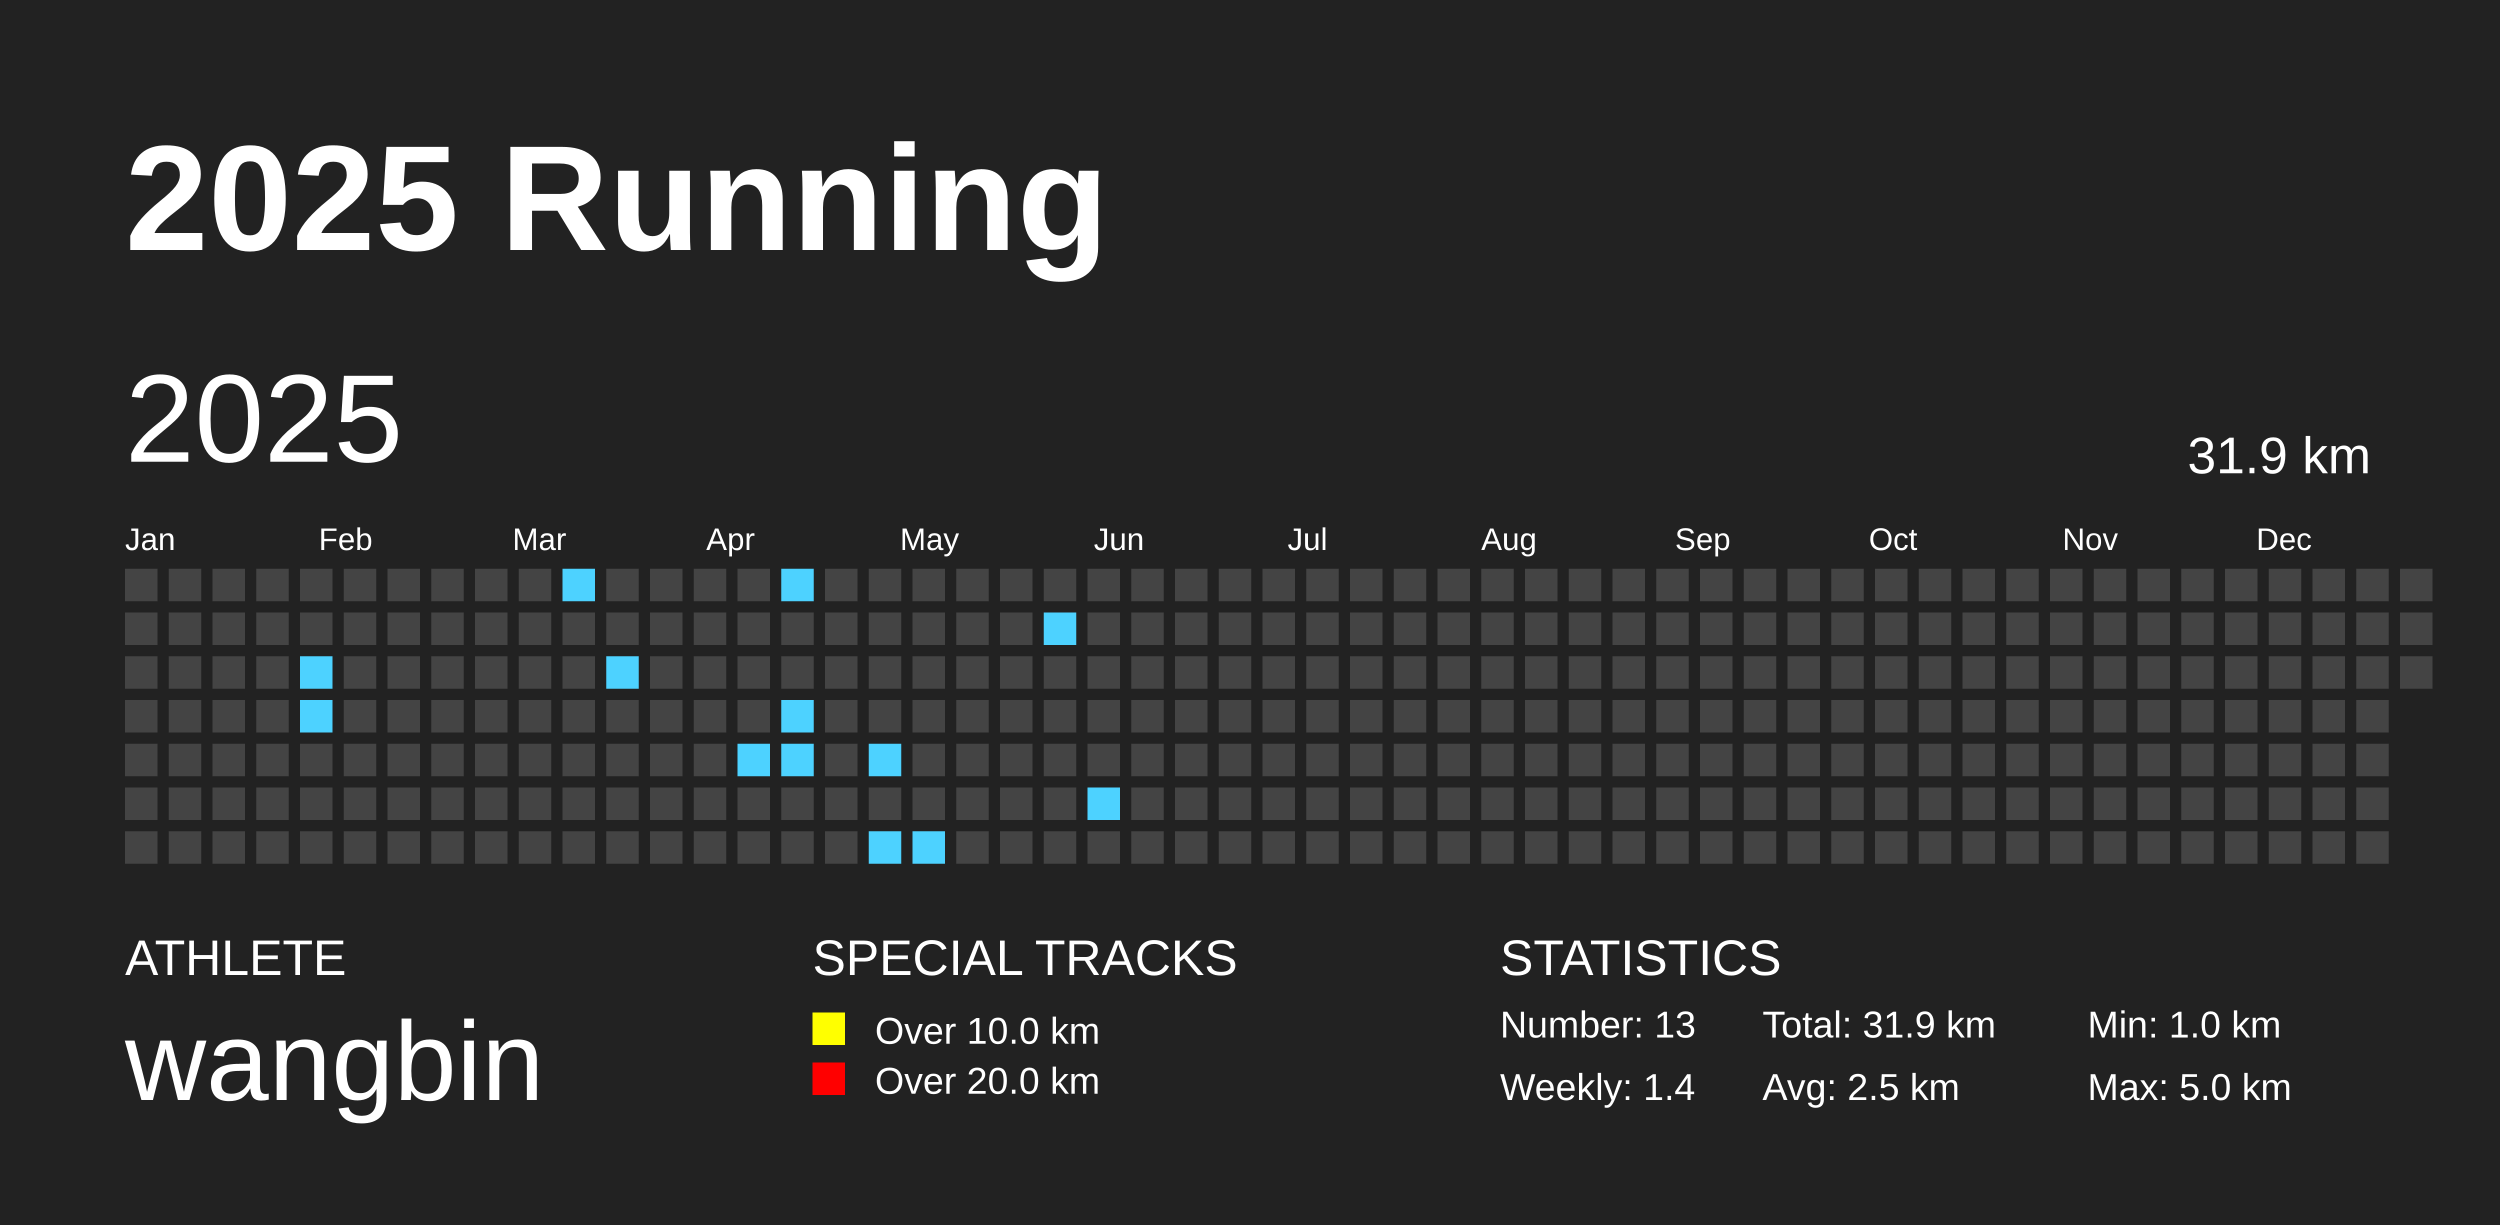
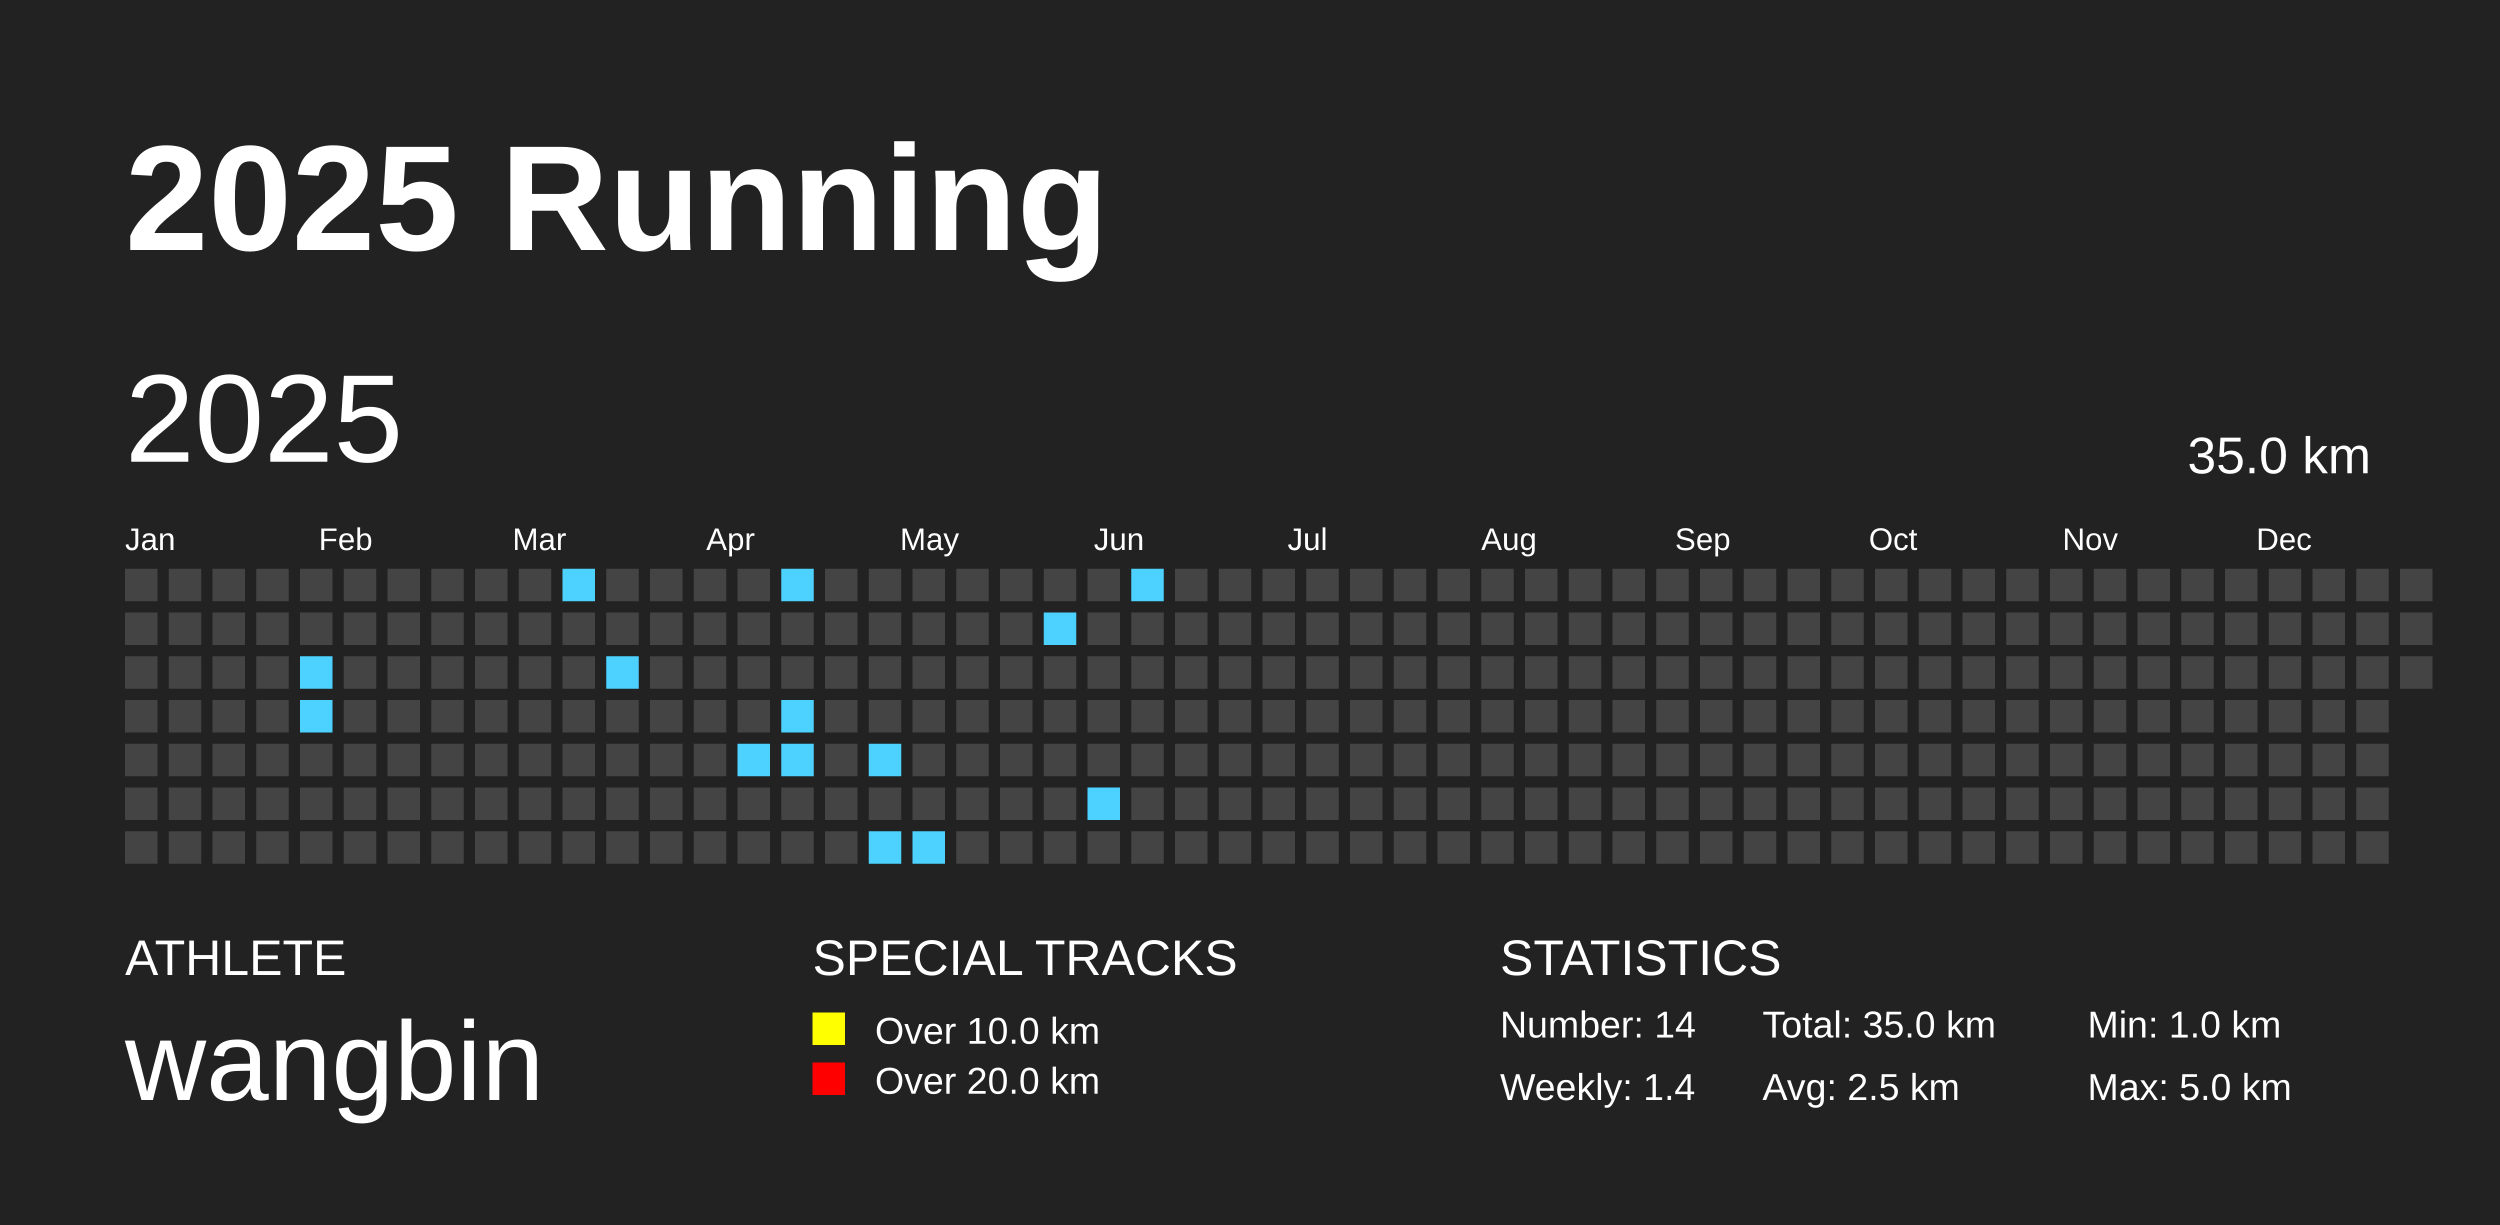
<svg xmlns="http://www.w3.org/2000/svg" baseProfile="full" height="98mm" version="1.1" viewBox="0,0,200,98" width="200mm">
  <defs />
  <rect fill="#222222" height="98" width="200" x="0" y="0" />
  <text fill="#FFFFFF" style="font-size:12px; font-family:Arial; font-weight:bold;" x="10" y="20">2025 Running</text>
  <text fill="#FFFFFF" style="font-size:4px; font-family:Arial" x="10" y="78">ATHLETE</text>
  <text fill="#FFFFFF" style="font-size:9px; font-family:Arial" x="10" y="88">wangbin</text>
  <text fill="#FFFFFF" style="font-size:4px; font-family:Arial" x="65" y="78">SPECIAL TRACKS</text>
  <rect fill="yellow" height="2.6" width="2.6" x="65" y="81" />
  <text fill="#FFFFFF" style="font-size:3px; font-family:Arial" x="70" y="83.5">Over 10.0 km</text>
  <rect fill="red" height="2.6" width="2.6" x="65" y="85" />
  <text fill="#FFFFFF" style="font-size:3px; font-family:Arial" x="70" y="87.5">Over 20.0 km</text>
  <text fill="#FFFFFF" style="font-size:4px; font-family:Arial" x="120" y="78">STATISTICS</text>
-   <text fill="#FFFFFF" style="font-size:3px; font-family:Arial" x="120" y="83">Number: 13</text>
+   <text fill="#FFFFFF" style="font-size:3px; font-family:Arial" x="120" y="83">Number: 14</text>
  <text fill="#FFFFFF" style="font-size:3px; font-family:Arial" x="120" y="88">Weekly: 1.4</text>
-   <text fill="#FFFFFF" style="font-size:3px; font-family:Arial" x="141" y="83">Total: 31.9 km</text>
+   <text fill="#FFFFFF" style="font-size:3px; font-family:Arial" x="141" y="83">Total: 35.0 km</text>
  <text fill="#FFFFFF" style="font-size:3px; font-family:Arial" x="141" y="88">Avg: 2.5 km</text>
  <text fill="#FFFFFF" style="font-size:3px; font-family:Arial" x="167" y="83">Min: 1.0 km</text>
  <text fill="#FFFFFF" style="font-size:3px; font-family:Arial" x="167" y="88">Max: 5.0 km</text>
  <text dominant-baseline="hanging" fill="#FFFFFF" style="font-size:10.0px; font-family:Arial;" x="10" y="30">2025</text>
-   <text dominant-baseline="hanging" fill="#FFFFFF" style="font-size:4.125px; font-family:Arial;" x="175" y="35">31.9 km</text>
+   <text dominant-baseline="hanging" fill="#FFFFFF" style="font-size:4.125px; font-family:Arial;" x="175" y="35">35.0 km</text>
  <text fill="#FFFFFF" style="font-size:2.5px; font-family:Arial" x="10.0" y="44">Jan</text>
  <text fill="#FFFFFF" style="font-size:2.5px; font-family:Arial" x="25.5" y="44">Feb</text>
  <text fill="#FFFFFF" style="font-size:2.5px; font-family:Arial" x="41.0" y="44">Mar</text>
  <text fill="#FFFFFF" style="font-size:2.5px; font-family:Arial" x="56.5" y="44">Apr</text>
  <text fill="#FFFFFF" style="font-size:2.5px; font-family:Arial" x="72.0" y="44">May</text>
  <text fill="#FFFFFF" style="font-size:2.5px; font-family:Arial" x="87.5" y="44">Jun</text>
  <text fill="#FFFFFF" style="font-size:2.5px; font-family:Arial" x="103.0" y="44">Jul</text>
  <text fill="#FFFFFF" style="font-size:2.5px; font-family:Arial" x="118.5" y="44">Aug</text>
  <text fill="#FFFFFF" style="font-size:2.5px; font-family:Arial" x="134.0" y="44">Sep</text>
  <text fill="#FFFFFF" style="font-size:2.5px; font-family:Arial" x="149.5" y="44">Oct</text>
  <text fill="#FFFFFF" style="font-size:2.5px; font-family:Arial" x="165.0" y="44">Nov</text>
  <text fill="#FFFFFF" style="font-size:2.5px; font-family:Arial" x="180.5" y="44">Dec</text>
  <rect fill="#444444" height="2.6" width="2.6" x="10.0" y="45.5" />
  <rect fill="#444444" height="2.6" width="2.6" x="10.0" y="49.0" />
  <rect fill="#444444" height="2.6" width="2.6" x="10.0" y="52.5" />
  <rect fill="#444444" height="2.6" width="2.6" x="10.0" y="56.0" />
  <rect fill="#444444" height="2.6" width="2.6" x="10.0" y="59.5" />
  <rect fill="#444444" height="2.6" width="2.6" x="10.0" y="63.0" />
  <rect fill="#444444" height="2.6" width="2.6" x="10.0" y="66.5" />
  <rect fill="#444444" height="2.6" width="2.6" x="13.5" y="45.5" />
  <rect fill="#444444" height="2.6" width="2.6" x="13.5" y="49.0" />
  <rect fill="#444444" height="2.6" width="2.6" x="13.5" y="52.5" />
  <rect fill="#444444" height="2.6" width="2.6" x="13.5" y="56.0" />
  <rect fill="#444444" height="2.6" width="2.6" x="13.5" y="59.5" />
  <rect fill="#444444" height="2.6" width="2.6" x="13.5" y="63.0" />
  <rect fill="#444444" height="2.6" width="2.6" x="13.5" y="66.5" />
  <rect fill="#444444" height="2.6" width="2.6" x="17.0" y="45.5" />
  <rect fill="#444444" height="2.6" width="2.6" x="17.0" y="49.0" />
  <rect fill="#444444" height="2.6" width="2.6" x="17.0" y="52.5" />
  <rect fill="#444444" height="2.6" width="2.6" x="17.0" y="56.0" />
  <rect fill="#444444" height="2.6" width="2.6" x="17.0" y="59.5" />
  <rect fill="#444444" height="2.6" width="2.6" x="17.0" y="63.0" />
  <rect fill="#444444" height="2.6" width="2.6" x="17.0" y="66.5" />
  <rect fill="#444444" height="2.6" width="2.6" x="20.5" y="45.5" />
  <rect fill="#444444" height="2.6" width="2.6" x="20.5" y="49.0" />
  <rect fill="#444444" height="2.6" width="2.6" x="20.5" y="52.5" />
  <rect fill="#444444" height="2.6" width="2.6" x="20.5" y="56.0" />
  <rect fill="#444444" height="2.6" width="2.6" x="20.5" y="59.5" />
  <rect fill="#444444" height="2.6" width="2.6" x="20.5" y="63.0" />
  <rect fill="#444444" height="2.6" width="2.6" x="20.5" y="66.5" />
  <rect fill="#444444" height="2.6" width="2.6" x="24.0" y="45.5" />
  <rect fill="#444444" height="2.6" width="2.6" x="24.0" y="49.0" />
  <rect fill="#4DD2FF" height="2.6" width="2.6" x="24.0" y="52.5" />
  <rect fill="#4DD2FF" height="2.6" width="2.6" x="24.0" y="56.0" />
  <rect fill="#444444" height="2.6" width="2.6" x="24.0" y="59.5" />
  <rect fill="#444444" height="2.6" width="2.6" x="24.0" y="63.0" />
  <rect fill="#444444" height="2.6" width="2.6" x="24.0" y="66.5" />
  <rect fill="#444444" height="2.6" width="2.6" x="27.5" y="45.5" />
  <rect fill="#444444" height="2.6" width="2.6" x="27.5" y="49.0" />
  <rect fill="#444444" height="2.6" width="2.6" x="27.5" y="52.5" />
  <rect fill="#444444" height="2.6" width="2.6" x="27.5" y="56.0" />
  <rect fill="#444444" height="2.6" width="2.6" x="27.5" y="59.5" />
  <rect fill="#444444" height="2.6" width="2.6" x="27.5" y="63.0" />
  <rect fill="#444444" height="2.6" width="2.6" x="27.5" y="66.5" />
  <rect fill="#444444" height="2.6" width="2.6" x="31.0" y="45.5" />
  <rect fill="#444444" height="2.6" width="2.6" x="31.0" y="49.0" />
  <rect fill="#444444" height="2.6" width="2.6" x="31.0" y="52.5" />
  <rect fill="#444444" height="2.6" width="2.6" x="31.0" y="56.0" />
  <rect fill="#444444" height="2.6" width="2.6" x="31.0" y="59.5" />
  <rect fill="#444444" height="2.6" width="2.6" x="31.0" y="63.0" />
  <rect fill="#444444" height="2.6" width="2.6" x="31.0" y="66.5" />
  <rect fill="#444444" height="2.6" width="2.6" x="34.5" y="45.5" />
  <rect fill="#444444" height="2.6" width="2.6" x="34.5" y="49.0" />
  <rect fill="#444444" height="2.6" width="2.6" x="34.5" y="52.5" />
  <rect fill="#444444" height="2.6" width="2.6" x="34.5" y="56.0" />
  <rect fill="#444444" height="2.6" width="2.6" x="34.5" y="59.5" />
  <rect fill="#444444" height="2.6" width="2.6" x="34.5" y="63.0" />
  <rect fill="#444444" height="2.6" width="2.6" x="34.5" y="66.5" />
  <rect fill="#444444" height="2.6" width="2.6" x="38.0" y="45.5" />
  <rect fill="#444444" height="2.6" width="2.6" x="38.0" y="49.0" />
  <rect fill="#444444" height="2.6" width="2.6" x="38.0" y="52.5" />
  <rect fill="#444444" height="2.6" width="2.6" x="38.0" y="56.0" />
  <rect fill="#444444" height="2.6" width="2.6" x="38.0" y="59.5" />
  <rect fill="#444444" height="2.6" width="2.6" x="38.0" y="63.0" />
  <rect fill="#444444" height="2.6" width="2.6" x="38.0" y="66.5" />
  <rect fill="#444444" height="2.6" width="2.6" x="41.5" y="45.5" />
  <rect fill="#444444" height="2.6" width="2.6" x="41.5" y="49.0" />
  <rect fill="#444444" height="2.6" width="2.6" x="41.5" y="52.5" />
  <rect fill="#444444" height="2.6" width="2.6" x="41.5" y="56.0" />
  <rect fill="#444444" height="2.6" width="2.6" x="41.5" y="59.5" />
  <rect fill="#444444" height="2.6" width="2.6" x="41.5" y="63.0" />
  <rect fill="#444444" height="2.6" width="2.6" x="41.5" y="66.5" />
  <rect fill="#4DD2FF" height="2.6" width="2.6" x="45.0" y="45.5" />
  <rect fill="#444444" height="2.6" width="2.6" x="45.0" y="49.0" />
  <rect fill="#444444" height="2.6" width="2.6" x="45.0" y="52.5" />
  <rect fill="#444444" height="2.6" width="2.6" x="45.0" y="56.0" />
  <rect fill="#444444" height="2.6" width="2.6" x="45.0" y="59.5" />
  <rect fill="#444444" height="2.6" width="2.6" x="45.0" y="63.0" />
  <rect fill="#444444" height="2.6" width="2.6" x="45.0" y="66.5" />
  <rect fill="#444444" height="2.6" width="2.6" x="48.5" y="45.5" />
  <rect fill="#444444" height="2.6" width="2.6" x="48.5" y="49.0" />
  <rect fill="#4DD2FF" height="2.6" width="2.6" x="48.5" y="52.5" />
  <rect fill="#444444" height="2.6" width="2.6" x="48.5" y="56.0" />
  <rect fill="#444444" height="2.6" width="2.6" x="48.5" y="59.5" />
  <rect fill="#444444" height="2.6" width="2.6" x="48.5" y="63.0" />
  <rect fill="#444444" height="2.6" width="2.6" x="48.5" y="66.5" />
  <rect fill="#444444" height="2.6" width="2.6" x="52.0" y="45.5" />
  <rect fill="#444444" height="2.6" width="2.6" x="52.0" y="49.0" />
  <rect fill="#444444" height="2.6" width="2.6" x="52.0" y="52.5" />
  <rect fill="#444444" height="2.6" width="2.6" x="52.0" y="56.0" />
  <rect fill="#444444" height="2.6" width="2.6" x="52.0" y="59.5" />
  <rect fill="#444444" height="2.6" width="2.6" x="52.0" y="63.0" />
  <rect fill="#444444" height="2.6" width="2.6" x="52.0" y="66.5" />
  <rect fill="#444444" height="2.6" width="2.6" x="55.5" y="45.5" />
  <rect fill="#444444" height="2.6" width="2.6" x="55.5" y="49.0" />
  <rect fill="#444444" height="2.6" width="2.6" x="55.5" y="52.5" />
  <rect fill="#444444" height="2.6" width="2.6" x="55.5" y="56.0" />
  <rect fill="#444444" height="2.6" width="2.6" x="55.5" y="59.5" />
  <rect fill="#444444" height="2.6" width="2.6" x="55.5" y="63.0" />
  <rect fill="#444444" height="2.6" width="2.6" x="55.5" y="66.5" />
  <rect fill="#444444" height="2.6" width="2.6" x="59.0" y="45.5" />
  <rect fill="#444444" height="2.6" width="2.6" x="59.0" y="49.0" />
  <rect fill="#444444" height="2.6" width="2.6" x="59.0" y="52.5" />
  <rect fill="#444444" height="2.6" width="2.6" x="59.0" y="56.0" />
  <rect fill="#4DD2FF" height="2.6" width="2.6" x="59.0" y="59.5" />
  <rect fill="#444444" height="2.6" width="2.6" x="59.0" y="63.0" />
  <rect fill="#444444" height="2.6" width="2.6" x="59.0" y="66.5" />
  <rect fill="#4DD2FF" height="2.6" width="2.6" x="62.5" y="45.5" />
  <rect fill="#444444" height="2.6" width="2.6" x="62.5" y="49.0" />
  <rect fill="#444444" height="2.6" width="2.6" x="62.5" y="52.5" />
  <rect fill="#4DD2FF" height="2.6" width="2.6" x="62.5" y="56.0" />
  <rect fill="#4DD2FF" height="2.6" width="2.6" x="62.5" y="59.5" />
  <rect fill="#444444" height="2.6" width="2.6" x="62.5" y="63.0" />
  <rect fill="#444444" height="2.6" width="2.6" x="62.5" y="66.5" />
  <rect fill="#444444" height="2.6" width="2.6" x="66.0" y="45.5" />
  <rect fill="#444444" height="2.6" width="2.6" x="66.0" y="49.0" />
  <rect fill="#444444" height="2.6" width="2.6" x="66.0" y="52.5" />
  <rect fill="#444444" height="2.6" width="2.6" x="66.0" y="56.0" />
  <rect fill="#444444" height="2.6" width="2.6" x="66.0" y="59.5" />
  <rect fill="#444444" height="2.6" width="2.6" x="66.0" y="63.0" />
  <rect fill="#444444" height="2.6" width="2.6" x="66.0" y="66.5" />
  <rect fill="#444444" height="2.6" width="2.6" x="69.5" y="45.5" />
  <rect fill="#444444" height="2.6" width="2.6" x="69.5" y="49.0" />
  <rect fill="#444444" height="2.6" width="2.6" x="69.5" y="52.5" />
  <rect fill="#444444" height="2.6" width="2.6" x="69.5" y="56.0" />
  <rect fill="#4DD2FF" height="2.6" width="2.6" x="69.5" y="59.5" />
  <rect fill="#444444" height="2.6" width="2.6" x="69.5" y="63.0" />
  <rect fill="#4DD2FF" height="2.6" width="2.6" x="69.5" y="66.5" />
  <rect fill="#444444" height="2.6" width="2.6" x="73.0" y="45.5" />
  <rect fill="#444444" height="2.6" width="2.6" x="73.0" y="49.0" />
  <rect fill="#444444" height="2.6" width="2.6" x="73.0" y="52.5" />
  <rect fill="#444444" height="2.6" width="2.6" x="73.0" y="56.0" />
  <rect fill="#444444" height="2.6" width="2.6" x="73.0" y="59.5" />
  <rect fill="#444444" height="2.6" width="2.6" x="73.0" y="63.0" />
  <rect fill="#4DD2FF" height="2.6" width="2.6" x="73.0" y="66.5" />
  <rect fill="#444444" height="2.6" width="2.6" x="76.5" y="45.5" />
  <rect fill="#444444" height="2.6" width="2.6" x="76.5" y="49.0" />
  <rect fill="#444444" height="2.6" width="2.6" x="76.5" y="52.5" />
  <rect fill="#444444" height="2.6" width="2.6" x="76.5" y="56.0" />
  <rect fill="#444444" height="2.6" width="2.6" x="76.5" y="59.5" />
  <rect fill="#444444" height="2.6" width="2.6" x="76.5" y="63.0" />
  <rect fill="#444444" height="2.6" width="2.6" x="76.5" y="66.5" />
  <rect fill="#444444" height="2.6" width="2.6" x="80.0" y="45.5" />
  <rect fill="#444444" height="2.6" width="2.6" x="80.0" y="49.0" />
  <rect fill="#444444" height="2.6" width="2.6" x="80.0" y="52.5" />
  <rect fill="#444444" height="2.6" width="2.6" x="80.0" y="56.0" />
  <rect fill="#444444" height="2.6" width="2.6" x="80.0" y="59.5" />
  <rect fill="#444444" height="2.6" width="2.6" x="80.0" y="63.0" />
  <rect fill="#444444" height="2.6" width="2.6" x="80.0" y="66.5" />
  <rect fill="#444444" height="2.6" width="2.6" x="83.5" y="45.5" />
  <rect fill="#4DD2FF" height="2.6" width="2.6" x="83.5" y="49.0" />
  <rect fill="#444444" height="2.6" width="2.6" x="83.5" y="52.5" />
  <rect fill="#444444" height="2.6" width="2.6" x="83.5" y="56.0" />
  <rect fill="#444444" height="2.6" width="2.6" x="83.5" y="59.5" />
  <rect fill="#444444" height="2.6" width="2.6" x="83.5" y="63.0" />
  <rect fill="#444444" height="2.6" width="2.6" x="83.5" y="66.5" />
  <rect fill="#444444" height="2.6" width="2.6" x="87.0" y="45.5" />
  <rect fill="#444444" height="2.6" width="2.6" x="87.0" y="49.0" />
  <rect fill="#444444" height="2.6" width="2.6" x="87.0" y="52.5" />
  <rect fill="#444444" height="2.6" width="2.6" x="87.0" y="56.0" />
  <rect fill="#444444" height="2.6" width="2.6" x="87.0" y="59.5" />
  <rect fill="#4DD2FF" height="2.6" width="2.6" x="87.0" y="63.0" />
  <rect fill="#444444" height="2.6" width="2.6" x="87.0" y="66.5" />
-   <rect fill="#444444" height="2.6" width="2.6" x="90.5" y="45.5" />
+   <rect fill="#4DD2FF" height="2.6" width="2.6" x="90.5" y="45.5" />
  <rect fill="#444444" height="2.6" width="2.6" x="90.5" y="49.0" />
  <rect fill="#444444" height="2.6" width="2.6" x="90.5" y="52.5" />
  <rect fill="#444444" height="2.6" width="2.6" x="90.5" y="56.0" />
  <rect fill="#444444" height="2.6" width="2.6" x="90.5" y="59.5" />
  <rect fill="#444444" height="2.6" width="2.6" x="90.5" y="63.0" />
  <rect fill="#444444" height="2.6" width="2.6" x="90.5" y="66.5" />
  <rect fill="#444444" height="2.6" width="2.6" x="94.0" y="45.5" />
  <rect fill="#444444" height="2.6" width="2.6" x="94.0" y="49.0" />
  <rect fill="#444444" height="2.6" width="2.6" x="94.0" y="52.5" />
  <rect fill="#444444" height="2.6" width="2.6" x="94.0" y="56.0" />
  <rect fill="#444444" height="2.6" width="2.6" x="94.0" y="59.5" />
  <rect fill="#444444" height="2.6" width="2.6" x="94.0" y="63.0" />
  <rect fill="#444444" height="2.6" width="2.6" x="94.0" y="66.5" />
  <rect fill="#444444" height="2.6" width="2.6" x="97.5" y="45.5" />
  <rect fill="#444444" height="2.6" width="2.6" x="97.5" y="49.0" />
  <rect fill="#444444" height="2.6" width="2.6" x="97.5" y="52.5" />
  <rect fill="#444444" height="2.6" width="2.6" x="97.5" y="56.0" />
  <rect fill="#444444" height="2.6" width="2.6" x="97.5" y="59.5" />
  <rect fill="#444444" height="2.6" width="2.6" x="97.5" y="63.0" />
  <rect fill="#444444" height="2.6" width="2.6" x="97.5" y="66.5" />
  <rect fill="#444444" height="2.6" width="2.6" x="101.0" y="45.5" />
  <rect fill="#444444" height="2.6" width="2.6" x="101.0" y="49.0" />
  <rect fill="#444444" height="2.6" width="2.6" x="101.0" y="52.5" />
  <rect fill="#444444" height="2.6" width="2.6" x="101.0" y="56.0" />
  <rect fill="#444444" height="2.6" width="2.6" x="101.0" y="59.5" />
  <rect fill="#444444" height="2.6" width="2.6" x="101.0" y="63.0" />
  <rect fill="#444444" height="2.6" width="2.6" x="101.0" y="66.5" />
  <rect fill="#444444" height="2.6" width="2.6" x="104.5" y="45.5" />
  <rect fill="#444444" height="2.6" width="2.6" x="104.5" y="49.0" />
  <rect fill="#444444" height="2.6" width="2.6" x="104.5" y="52.5" />
  <rect fill="#444444" height="2.6" width="2.6" x="104.5" y="56.0" />
  <rect fill="#444444" height="2.6" width="2.6" x="104.5" y="59.5" />
  <rect fill="#444444" height="2.6" width="2.6" x="104.5" y="63.0" />
  <rect fill="#444444" height="2.6" width="2.6" x="104.5" y="66.5" />
  <rect fill="#444444" height="2.6" width="2.6" x="108.0" y="45.5" />
  <rect fill="#444444" height="2.6" width="2.6" x="108.0" y="49.0" />
  <rect fill="#444444" height="2.6" width="2.6" x="108.0" y="52.5" />
  <rect fill="#444444" height="2.6" width="2.6" x="108.0" y="56.0" />
  <rect fill="#444444" height="2.6" width="2.6" x="108.0" y="59.5" />
  <rect fill="#444444" height="2.6" width="2.6" x="108.0" y="63.0" />
  <rect fill="#444444" height="2.6" width="2.6" x="108.0" y="66.5" />
  <rect fill="#444444" height="2.6" width="2.6" x="111.5" y="45.5" />
  <rect fill="#444444" height="2.6" width="2.6" x="111.5" y="49.0" />
  <rect fill="#444444" height="2.6" width="2.6" x="111.5" y="52.5" />
  <rect fill="#444444" height="2.6" width="2.6" x="111.5" y="56.0" />
  <rect fill="#444444" height="2.6" width="2.6" x="111.5" y="59.5" />
  <rect fill="#444444" height="2.6" width="2.6" x="111.5" y="63.0" />
  <rect fill="#444444" height="2.6" width="2.6" x="111.5" y="66.5" />
  <rect fill="#444444" height="2.6" width="2.6" x="115.0" y="45.5" />
  <rect fill="#444444" height="2.6" width="2.6" x="115.0" y="49.0" />
  <rect fill="#444444" height="2.6" width="2.6" x="115.0" y="52.5" />
  <rect fill="#444444" height="2.6" width="2.6" x="115.0" y="56.0" />
  <rect fill="#444444" height="2.6" width="2.6" x="115.0" y="59.5" />
  <rect fill="#444444" height="2.6" width="2.6" x="115.0" y="63.0" />
  <rect fill="#444444" height="2.6" width="2.6" x="115.0" y="66.5" />
  <rect fill="#444444" height="2.6" width="2.6" x="118.5" y="45.5" />
  <rect fill="#444444" height="2.6" width="2.6" x="118.5" y="49.0" />
  <rect fill="#444444" height="2.6" width="2.6" x="118.5" y="52.5" />
  <rect fill="#444444" height="2.6" width="2.6" x="118.5" y="56.0" />
  <rect fill="#444444" height="2.6" width="2.6" x="118.5" y="59.5" />
  <rect fill="#444444" height="2.6" width="2.6" x="118.5" y="63.0" />
  <rect fill="#444444" height="2.6" width="2.6" x="118.5" y="66.5" />
  <rect fill="#444444" height="2.6" width="2.6" x="122.0" y="45.5" />
  <rect fill="#444444" height="2.6" width="2.6" x="122.0" y="49.0" />
  <rect fill="#444444" height="2.6" width="2.6" x="122.0" y="52.5" />
  <rect fill="#444444" height="2.6" width="2.6" x="122.0" y="56.0" />
  <rect fill="#444444" height="2.6" width="2.6" x="122.0" y="59.5" />
  <rect fill="#444444" height="2.6" width="2.6" x="122.0" y="63.0" />
  <rect fill="#444444" height="2.6" width="2.6" x="122.0" y="66.5" />
  <rect fill="#444444" height="2.6" width="2.6" x="125.5" y="45.5" />
  <rect fill="#444444" height="2.6" width="2.6" x="125.5" y="49.0" />
  <rect fill="#444444" height="2.6" width="2.6" x="125.5" y="52.5" />
  <rect fill="#444444" height="2.6" width="2.6" x="125.5" y="56.0" />
  <rect fill="#444444" height="2.6" width="2.6" x="125.5" y="59.5" />
  <rect fill="#444444" height="2.6" width="2.6" x="125.5" y="63.0" />
  <rect fill="#444444" height="2.6" width="2.6" x="125.5" y="66.5" />
  <rect fill="#444444" height="2.6" width="2.6" x="129.0" y="45.5" />
  <rect fill="#444444" height="2.6" width="2.6" x="129.0" y="49.0" />
  <rect fill="#444444" height="2.6" width="2.6" x="129.0" y="52.5" />
  <rect fill="#444444" height="2.6" width="2.6" x="129.0" y="56.0" />
  <rect fill="#444444" height="2.6" width="2.6" x="129.0" y="59.5" />
  <rect fill="#444444" height="2.6" width="2.6" x="129.0" y="63.0" />
  <rect fill="#444444" height="2.6" width="2.6" x="129.0" y="66.5" />
  <rect fill="#444444" height="2.6" width="2.6" x="132.5" y="45.5" />
  <rect fill="#444444" height="2.6" width="2.6" x="132.5" y="49.0" />
  <rect fill="#444444" height="2.6" width="2.6" x="132.5" y="52.5" />
  <rect fill="#444444" height="2.6" width="2.6" x="132.5" y="56.0" />
  <rect fill="#444444" height="2.6" width="2.6" x="132.5" y="59.5" />
  <rect fill="#444444" height="2.6" width="2.6" x="132.5" y="63.0" />
  <rect fill="#444444" height="2.6" width="2.6" x="132.5" y="66.5" />
  <rect fill="#444444" height="2.6" width="2.6" x="136.0" y="45.5" />
  <rect fill="#444444" height="2.6" width="2.6" x="136.0" y="49.0" />
  <rect fill="#444444" height="2.6" width="2.6" x="136.0" y="52.5" />
  <rect fill="#444444" height="2.6" width="2.6" x="136.0" y="56.0" />
  <rect fill="#444444" height="2.6" width="2.6" x="136.0" y="59.5" />
  <rect fill="#444444" height="2.6" width="2.6" x="136.0" y="63.0" />
  <rect fill="#444444" height="2.6" width="2.6" x="136.0" y="66.5" />
  <rect fill="#444444" height="2.6" width="2.6" x="139.5" y="45.5" />
  <rect fill="#444444" height="2.6" width="2.6" x="139.5" y="49.0" />
  <rect fill="#444444" height="2.6" width="2.6" x="139.5" y="52.5" />
  <rect fill="#444444" height="2.6" width="2.6" x="139.5" y="56.0" />
  <rect fill="#444444" height="2.6" width="2.6" x="139.5" y="59.5" />
  <rect fill="#444444" height="2.6" width="2.6" x="139.5" y="63.0" />
  <rect fill="#444444" height="2.6" width="2.6" x="139.5" y="66.5" />
  <rect fill="#444444" height="2.6" width="2.6" x="143.0" y="45.5" />
  <rect fill="#444444" height="2.6" width="2.6" x="143.0" y="49.0" />
  <rect fill="#444444" height="2.6" width="2.6" x="143.0" y="52.5" />
  <rect fill="#444444" height="2.6" width="2.6" x="143.0" y="56.0" />
  <rect fill="#444444" height="2.6" width="2.6" x="143.0" y="59.5" />
  <rect fill="#444444" height="2.6" width="2.6" x="143.0" y="63.0" />
  <rect fill="#444444" height="2.6" width="2.6" x="143.0" y="66.5" />
  <rect fill="#444444" height="2.6" width="2.6" x="146.5" y="45.5" />
  <rect fill="#444444" height="2.6" width="2.6" x="146.5" y="49.0" />
  <rect fill="#444444" height="2.6" width="2.6" x="146.5" y="52.5" />
  <rect fill="#444444" height="2.6" width="2.6" x="146.5" y="56.0" />
  <rect fill="#444444" height="2.6" width="2.6" x="146.5" y="59.5" />
  <rect fill="#444444" height="2.6" width="2.6" x="146.5" y="63.0" />
  <rect fill="#444444" height="2.6" width="2.6" x="146.5" y="66.5" />
  <rect fill="#444444" height="2.6" width="2.6" x="150.0" y="45.5" />
  <rect fill="#444444" height="2.6" width="2.6" x="150.0" y="49.0" />
  <rect fill="#444444" height="2.6" width="2.6" x="150.0" y="52.5" />
  <rect fill="#444444" height="2.6" width="2.6" x="150.0" y="56.0" />
  <rect fill="#444444" height="2.6" width="2.6" x="150.0" y="59.5" />
  <rect fill="#444444" height="2.6" width="2.6" x="150.0" y="63.0" />
  <rect fill="#444444" height="2.6" width="2.6" x="150.0" y="66.5" />
  <rect fill="#444444" height="2.6" width="2.6" x="153.5" y="45.5" />
  <rect fill="#444444" height="2.6" width="2.6" x="153.5" y="49.0" />
  <rect fill="#444444" height="2.6" width="2.6" x="153.5" y="52.5" />
  <rect fill="#444444" height="2.6" width="2.6" x="153.5" y="56.0" />
  <rect fill="#444444" height="2.6" width="2.6" x="153.5" y="59.5" />
  <rect fill="#444444" height="2.6" width="2.6" x="153.5" y="63.0" />
  <rect fill="#444444" height="2.6" width="2.6" x="153.5" y="66.5" />
  <rect fill="#444444" height="2.6" width="2.6" x="157.0" y="45.5" />
  <rect fill="#444444" height="2.6" width="2.6" x="157.0" y="49.0" />
  <rect fill="#444444" height="2.6" width="2.6" x="157.0" y="52.5" />
  <rect fill="#444444" height="2.6" width="2.6" x="157.0" y="56.0" />
  <rect fill="#444444" height="2.6" width="2.6" x="157.0" y="59.5" />
  <rect fill="#444444" height="2.6" width="2.6" x="157.0" y="63.0" />
  <rect fill="#444444" height="2.6" width="2.6" x="157.0" y="66.5" />
  <rect fill="#444444" height="2.6" width="2.6" x="160.5" y="45.5" />
  <rect fill="#444444" height="2.6" width="2.6" x="160.5" y="49.0" />
  <rect fill="#444444" height="2.6" width="2.6" x="160.5" y="52.5" />
  <rect fill="#444444" height="2.6" width="2.6" x="160.5" y="56.0" />
  <rect fill="#444444" height="2.6" width="2.6" x="160.5" y="59.5" />
  <rect fill="#444444" height="2.6" width="2.6" x="160.5" y="63.0" />
  <rect fill="#444444" height="2.6" width="2.6" x="160.5" y="66.5" />
  <rect fill="#444444" height="2.6" width="2.6" x="164.0" y="45.5" />
  <rect fill="#444444" height="2.6" width="2.6" x="164.0" y="49.0" />
  <rect fill="#444444" height="2.6" width="2.6" x="164.0" y="52.5" />
  <rect fill="#444444" height="2.6" width="2.6" x="164.0" y="56.0" />
  <rect fill="#444444" height="2.6" width="2.6" x="164.0" y="59.5" />
  <rect fill="#444444" height="2.6" width="2.6" x="164.0" y="63.0" />
  <rect fill="#444444" height="2.6" width="2.6" x="164.0" y="66.5" />
  <rect fill="#444444" height="2.6" width="2.6" x="167.5" y="45.5" />
  <rect fill="#444444" height="2.6" width="2.6" x="167.5" y="49.0" />
  <rect fill="#444444" height="2.6" width="2.6" x="167.5" y="52.5" />
  <rect fill="#444444" height="2.6" width="2.6" x="167.5" y="56.0" />
  <rect fill="#444444" height="2.6" width="2.6" x="167.5" y="59.5" />
  <rect fill="#444444" height="2.6" width="2.6" x="167.5" y="63.0" />
  <rect fill="#444444" height="2.6" width="2.6" x="167.5" y="66.5" />
  <rect fill="#444444" height="2.6" width="2.6" x="171.0" y="45.5" />
  <rect fill="#444444" height="2.6" width="2.6" x="171.0" y="49.0" />
  <rect fill="#444444" height="2.6" width="2.6" x="171.0" y="52.5" />
  <rect fill="#444444" height="2.6" width="2.6" x="171.0" y="56.0" />
  <rect fill="#444444" height="2.6" width="2.6" x="171.0" y="59.5" />
  <rect fill="#444444" height="2.6" width="2.6" x="171.0" y="63.0" />
  <rect fill="#444444" height="2.6" width="2.6" x="171.0" y="66.5" />
  <rect fill="#444444" height="2.6" width="2.6" x="174.5" y="45.5" />
  <rect fill="#444444" height="2.6" width="2.6" x="174.5" y="49.0" />
  <rect fill="#444444" height="2.6" width="2.6" x="174.5" y="52.5" />
  <rect fill="#444444" height="2.6" width="2.6" x="174.5" y="56.0" />
  <rect fill="#444444" height="2.6" width="2.6" x="174.5" y="59.5" />
  <rect fill="#444444" height="2.6" width="2.6" x="174.5" y="63.0" />
  <rect fill="#444444" height="2.6" width="2.6" x="174.5" y="66.5" />
  <rect fill="#444444" height="2.6" width="2.6" x="178.0" y="45.5" />
  <rect fill="#444444" height="2.6" width="2.6" x="178.0" y="49.0" />
  <rect fill="#444444" height="2.6" width="2.6" x="178.0" y="52.5" />
  <rect fill="#444444" height="2.6" width="2.6" x="178.0" y="56.0" />
  <rect fill="#444444" height="2.6" width="2.6" x="178.0" y="59.5" />
  <rect fill="#444444" height="2.6" width="2.6" x="178.0" y="63.0" />
  <rect fill="#444444" height="2.6" width="2.6" x="178.0" y="66.5" />
  <rect fill="#444444" height="2.6" width="2.6" x="181.5" y="45.5" />
  <rect fill="#444444" height="2.6" width="2.6" x="181.5" y="49.0" />
  <rect fill="#444444" height="2.6" width="2.6" x="181.5" y="52.5" />
  <rect fill="#444444" height="2.6" width="2.6" x="181.5" y="56.0" />
  <rect fill="#444444" height="2.6" width="2.6" x="181.5" y="59.5" />
  <rect fill="#444444" height="2.6" width="2.6" x="181.5" y="63.0" />
  <rect fill="#444444" height="2.6" width="2.6" x="181.5" y="66.5" />
  <rect fill="#444444" height="2.6" width="2.6" x="185.0" y="45.5" />
  <rect fill="#444444" height="2.6" width="2.6" x="185.0" y="49.0" />
  <rect fill="#444444" height="2.6" width="2.6" x="185.0" y="52.5" />
  <rect fill="#444444" height="2.6" width="2.6" x="185.0" y="56.0" />
  <rect fill="#444444" height="2.6" width="2.6" x="185.0" y="59.5" />
  <rect fill="#444444" height="2.6" width="2.6" x="185.0" y="63.0" />
  <rect fill="#444444" height="2.6" width="2.6" x="185.0" y="66.5" />
  <rect fill="#444444" height="2.6" width="2.6" x="188.5" y="45.5" />
  <rect fill="#444444" height="2.6" width="2.6" x="188.5" y="49.0" />
  <rect fill="#444444" height="2.6" width="2.6" x="188.5" y="52.5" />
  <rect fill="#444444" height="2.6" width="2.6" x="188.5" y="56.0" />
  <rect fill="#444444" height="2.6" width="2.6" x="188.5" y="59.5" />
  <rect fill="#444444" height="2.6" width="2.6" x="188.5" y="63.0" />
  <rect fill="#444444" height="2.6" width="2.6" x="188.5" y="66.5" />
  <rect fill="#444444" height="2.6" width="2.6" x="192.0" y="45.5" />
  <rect fill="#444444" height="2.6" width="2.6" x="192.0" y="49.0" />
  <rect fill="#444444" height="2.6" width="2.6" x="192.0" y="52.5" />
</svg>
